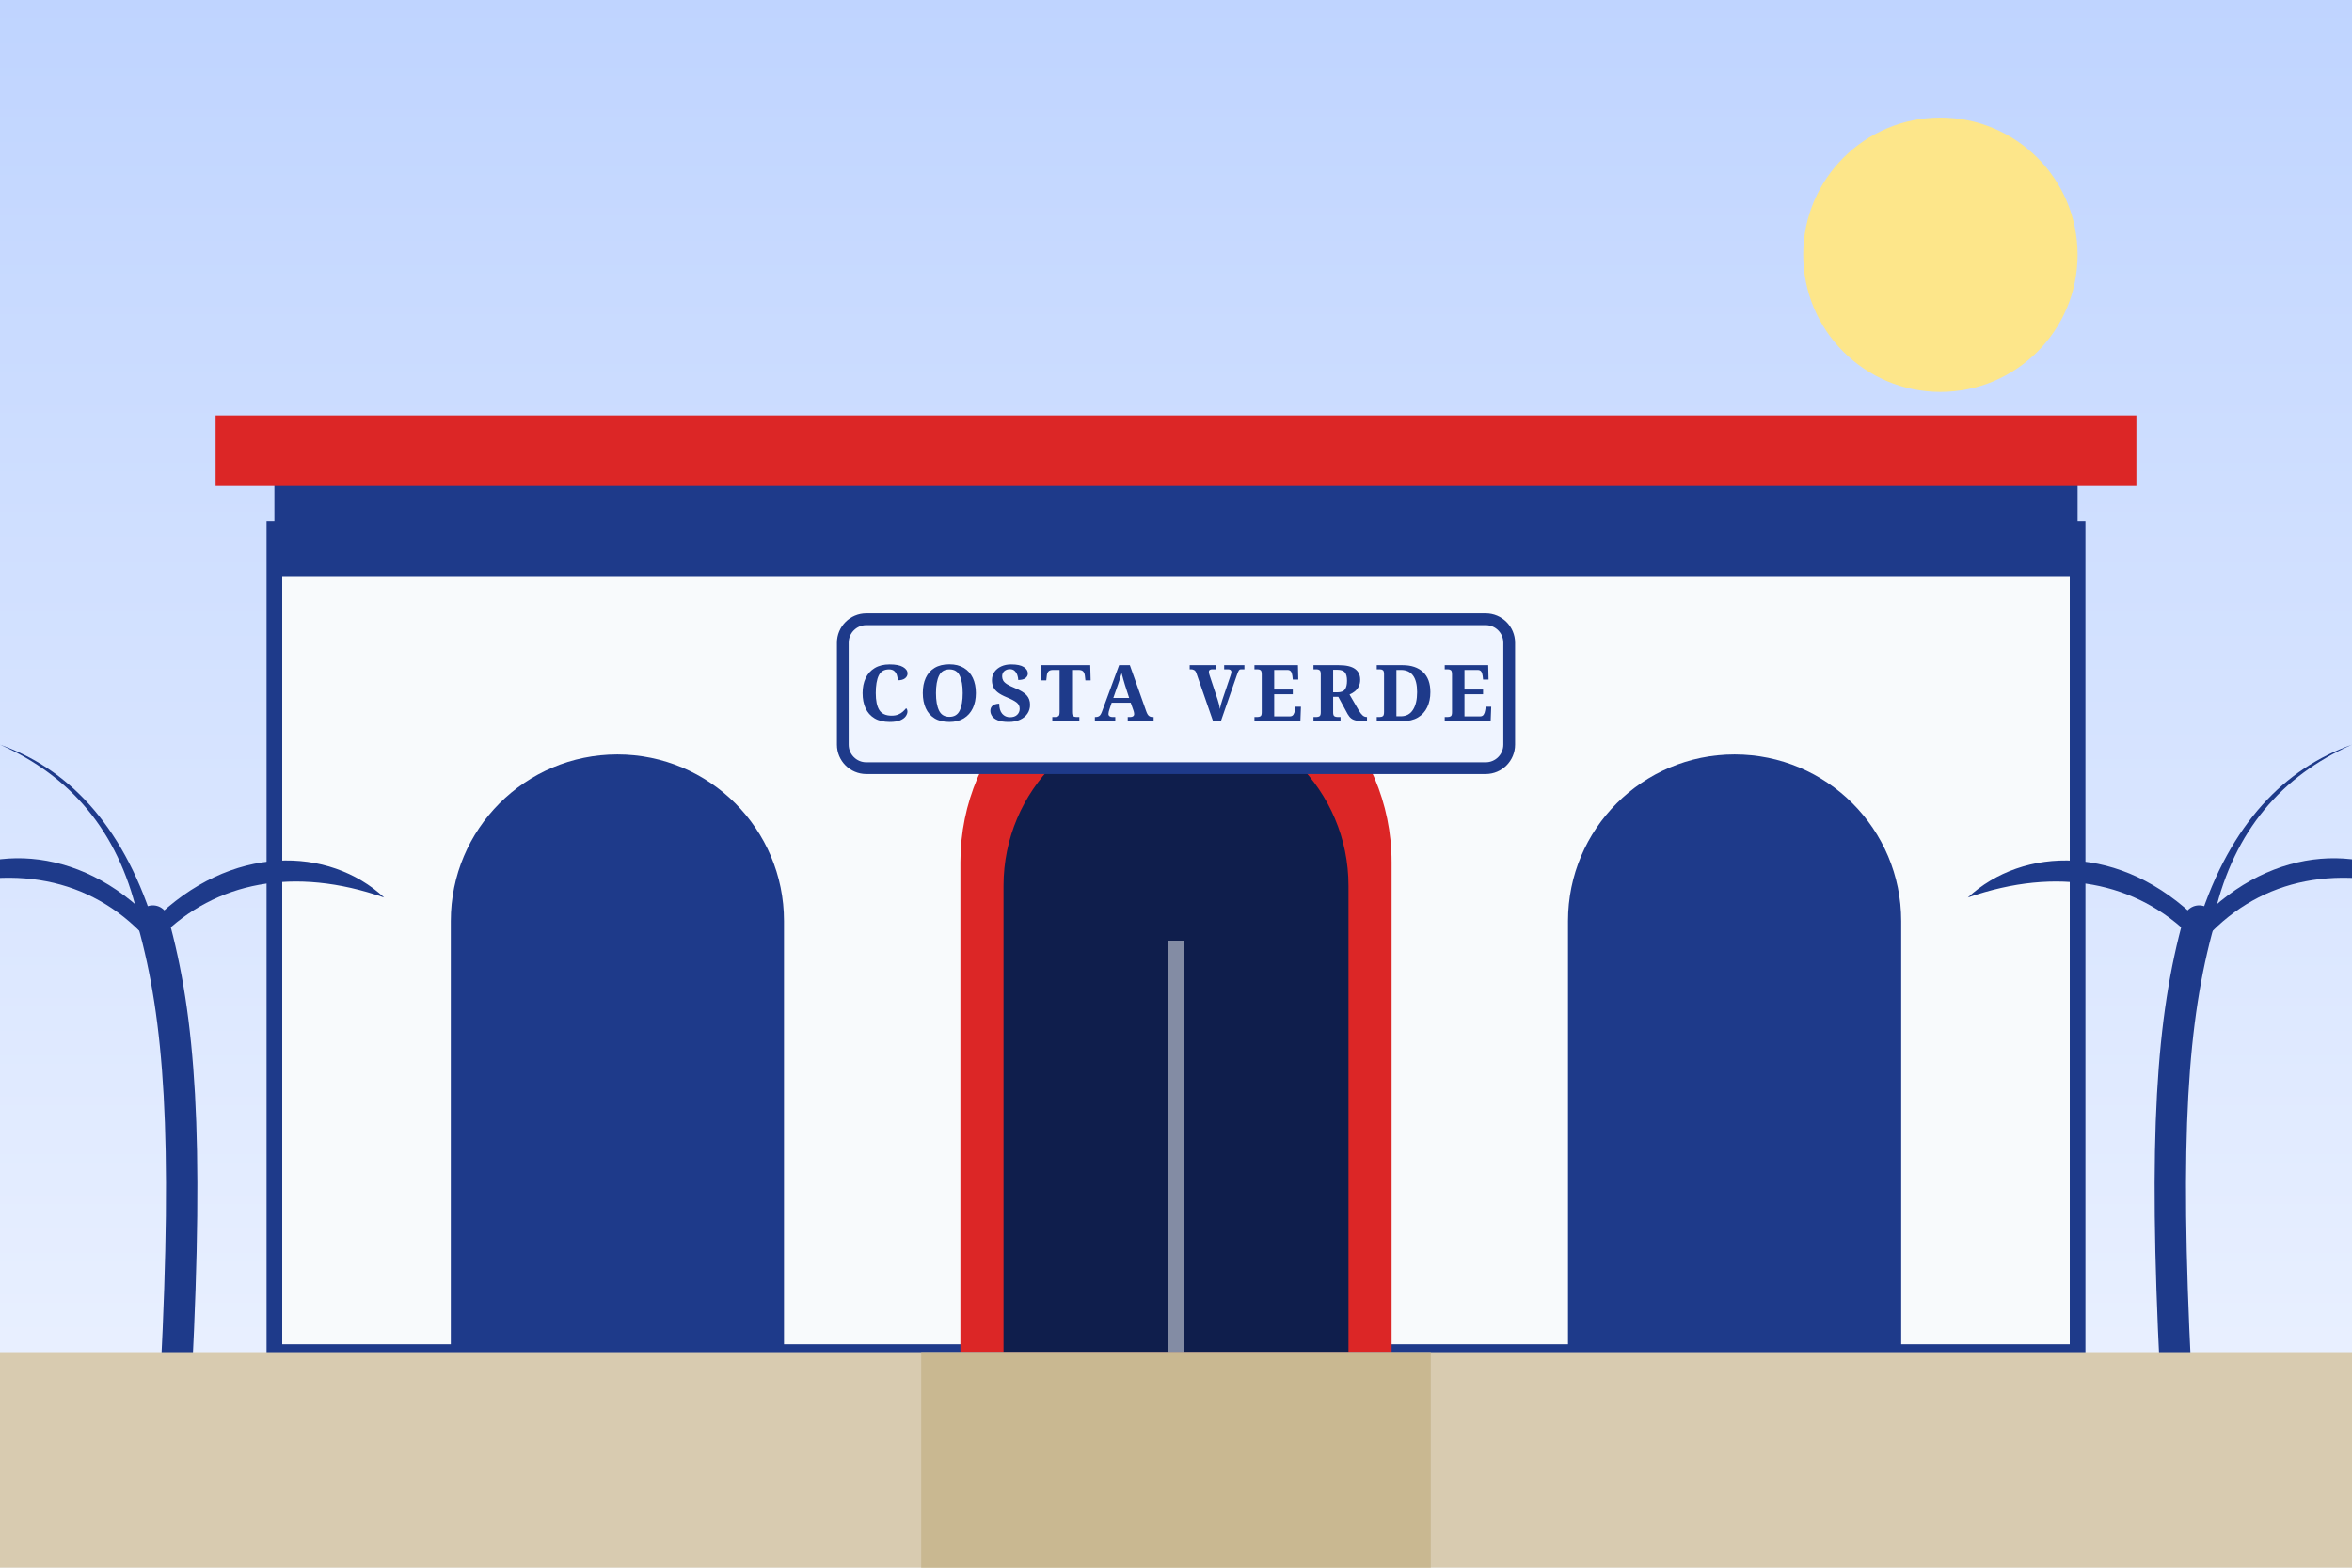
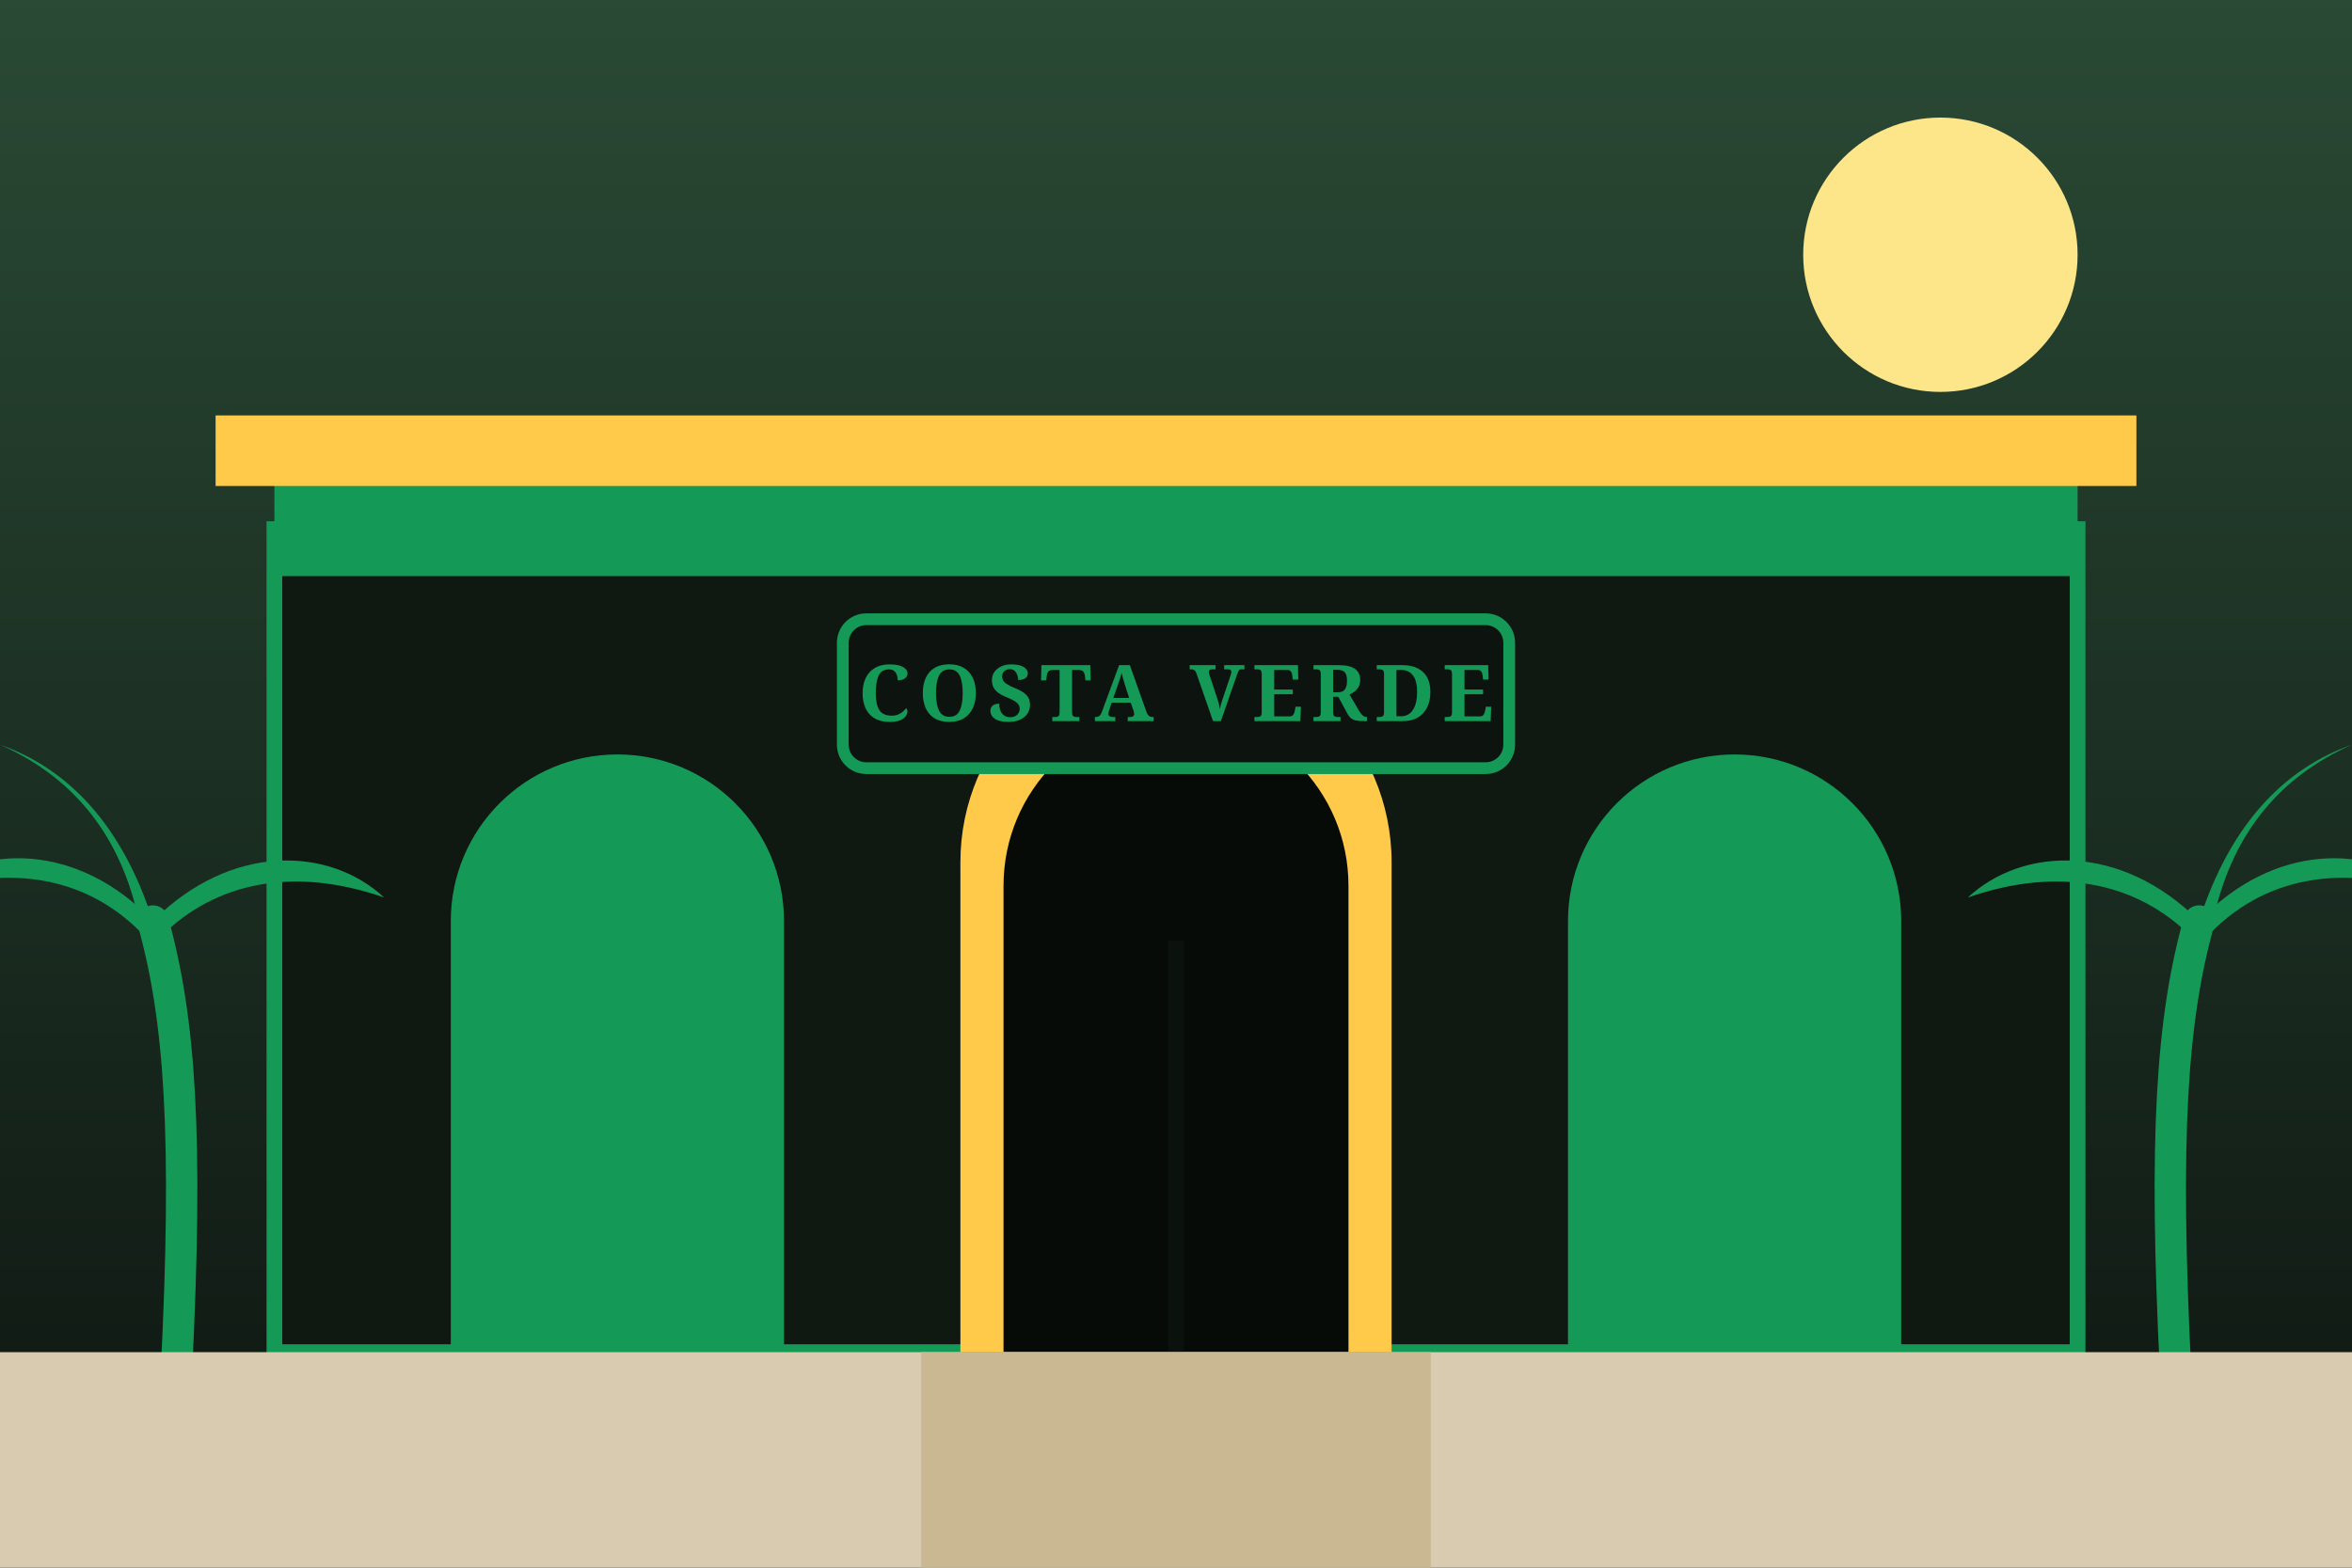
<svg xmlns="http://www.w3.org/2000/svg" viewBox="0 0 1200 800" width="1200" height="800" preserveAspectRatio="xMidYMid slice">
  <defs>
    <linearGradient id="sky" x1="0" y1="0" x2="0" y2="1">
-       <stop offset="0" stop-color="#BFD4FF" />
-       <stop offset="1" stop-color="#EFF4FF" />
+       <stop offset="0" stop-color="#2A4A35" />
+       <stop offset="1" stop-color="#0D1410" />
    </linearGradient>
  </defs>
  <rect width="1200" height="800" fill="url(#sky)" />
  <circle cx="990" cy="130" r="70" fill="#FDE68A" />
-   <rect x="140" y="270" width="920" height="420" fill="#F8FAFC" stroke="#1E3A8A" stroke-width="8" />
-   <rect x="140" y="242" width="920" height="52" fill="#1E3A8A" />
-   <rect x="110" y="212" width="980" height="36" fill="#DC2626" />
-   <g fill="#1E3A8A">
+   <rect x="140" y="270" width="920" height="420" fill="#101812" stroke="#159957" stroke-width="8" />
+   <rect x="140" y="242" width="920" height="52" fill="#159957" />
+   <rect x="110" y="212" width="980" height="36" fill="#FFC94A" />
+   <g fill="#159957">
    <path d="M230 690 V470 a85 85 0 0 1 170 0 v220 Z" />
    <path d="M800 690 V470 a85 85 0 0 1 170 0 v220 Z" />
  </g>
-   <path d="M490 690 V440 a110 110 0 0 1 220 0 v250 Z" fill="#DC2626" />
-   <path d="M512 690 V452 a88 88 0 0 1 176 0 v238 Z" fill="#0F1E4C" />
-   <rect x="596" y="480" width="8" height="210" fill="#F8FAFC" opacity="0.5" />
-   <rect x="430" y="316" width="340" height="76" rx="12" fill="#EFF4FF" stroke="#1E3A8A" stroke-width="6" />
-   <text x="600" y="368" text-anchor="middle" font-family="Georgia, serif" font-size="40" font-weight="bold" fill="#1E3A8A" letter-spacing="4">COSTA VERDE</text>
+   <path d="M490 690 V440 a110 110 0 0 1 220 0 v250 Z" fill="#FFC94A" />
+   <path d="M512 690 V452 a88 88 0 0 1 176 0 v238 Z" fill="#070B08" />
+   <rect x="596" y="480" width="8" height="210" fill="#101812" opacity="0.5" />
+   <rect x="430" y="316" width="340" height="76" rx="12" fill="#0D1410" stroke="#159957" stroke-width="6" />
+   <text x="600" y="368" text-anchor="middle" font-family="Georgia, serif" font-size="40" font-weight="bold" fill="#159957" letter-spacing="4">COSTA VERDE</text>
  <g stroke-linecap="round" fill="none">
-     <path d="M90 700 C 96 580 92 520 78 470" stroke="#1E3A8A" stroke-width="16" />
-     <path d="M78 470 C 40 430 -10 430 -40 456 C 6 440 46 448 74 478 Z" fill="#1E3A8A" stroke="none" />
-     <path d="M78 470 C 118 430 168 432 196 458 C 150 442 110 450 82 478 Z" fill="#1E3A8A" stroke="none" />
-     <path d="M78 470 C 62 420 34 392 0 380 C 36 396 60 424 70 466 Z" fill="#1E3A8A" stroke="none" />
-     <path d="M1110 700 C 1104 580 1108 520 1122 470" stroke="#1E3A8A" stroke-width="16" />
-     <path d="M1122 470 C 1160 430 1210 430 1240 456 C 1194 440 1154 448 1126 478 Z" fill="#1E3A8A" stroke="none" />
-     <path d="M1122 470 C 1082 430 1032 432 1004 458 C 1050 442 1090 450 1118 478 Z" fill="#1E3A8A" stroke="none" />
-     <path d="M1122 470 C 1138 420 1166 392 1200 380 C 1164 396 1140 424 1130 466 Z" fill="#1E3A8A" stroke="none" />
+     <path d="M90 700 C 96 580 92 520 78 470" stroke="#159957" stroke-width="16" />
+     <path d="M78 470 C 40 430 -10 430 -40 456 C 6 440 46 448 74 478 Z" fill="#159957" stroke="none" />
+     <path d="M78 470 C 118 430 168 432 196 458 C 150 442 110 450 82 478 Z" fill="#159957" stroke="none" />
+     <path d="M78 470 C 62 420 34 392 0 380 C 36 396 60 424 70 466 Z" fill="#159957" stroke="none" />
+     <path d="M1110 700 C 1104 580 1108 520 1122 470" stroke="#159957" stroke-width="16" />
+     <path d="M1122 470 C 1160 430 1210 430 1240 456 C 1194 440 1154 448 1126 478 Z" fill="#159957" stroke="none" />
+     <path d="M1122 470 C 1082 430 1032 432 1004 458 C 1050 442 1090 450 1118 478 Z" fill="#159957" stroke="none" />
+     <path d="M1122 470 C 1138 420 1166 392 1200 380 C 1164 396 1140 424 1130 466 Z" fill="#159957" stroke="none" />
  </g>
  <rect x="0" y="690" width="1200" height="110" fill="#D8CBB0" />
  <rect x="470" y="690" width="260" height="110" fill="#C9B891" />
</svg>
